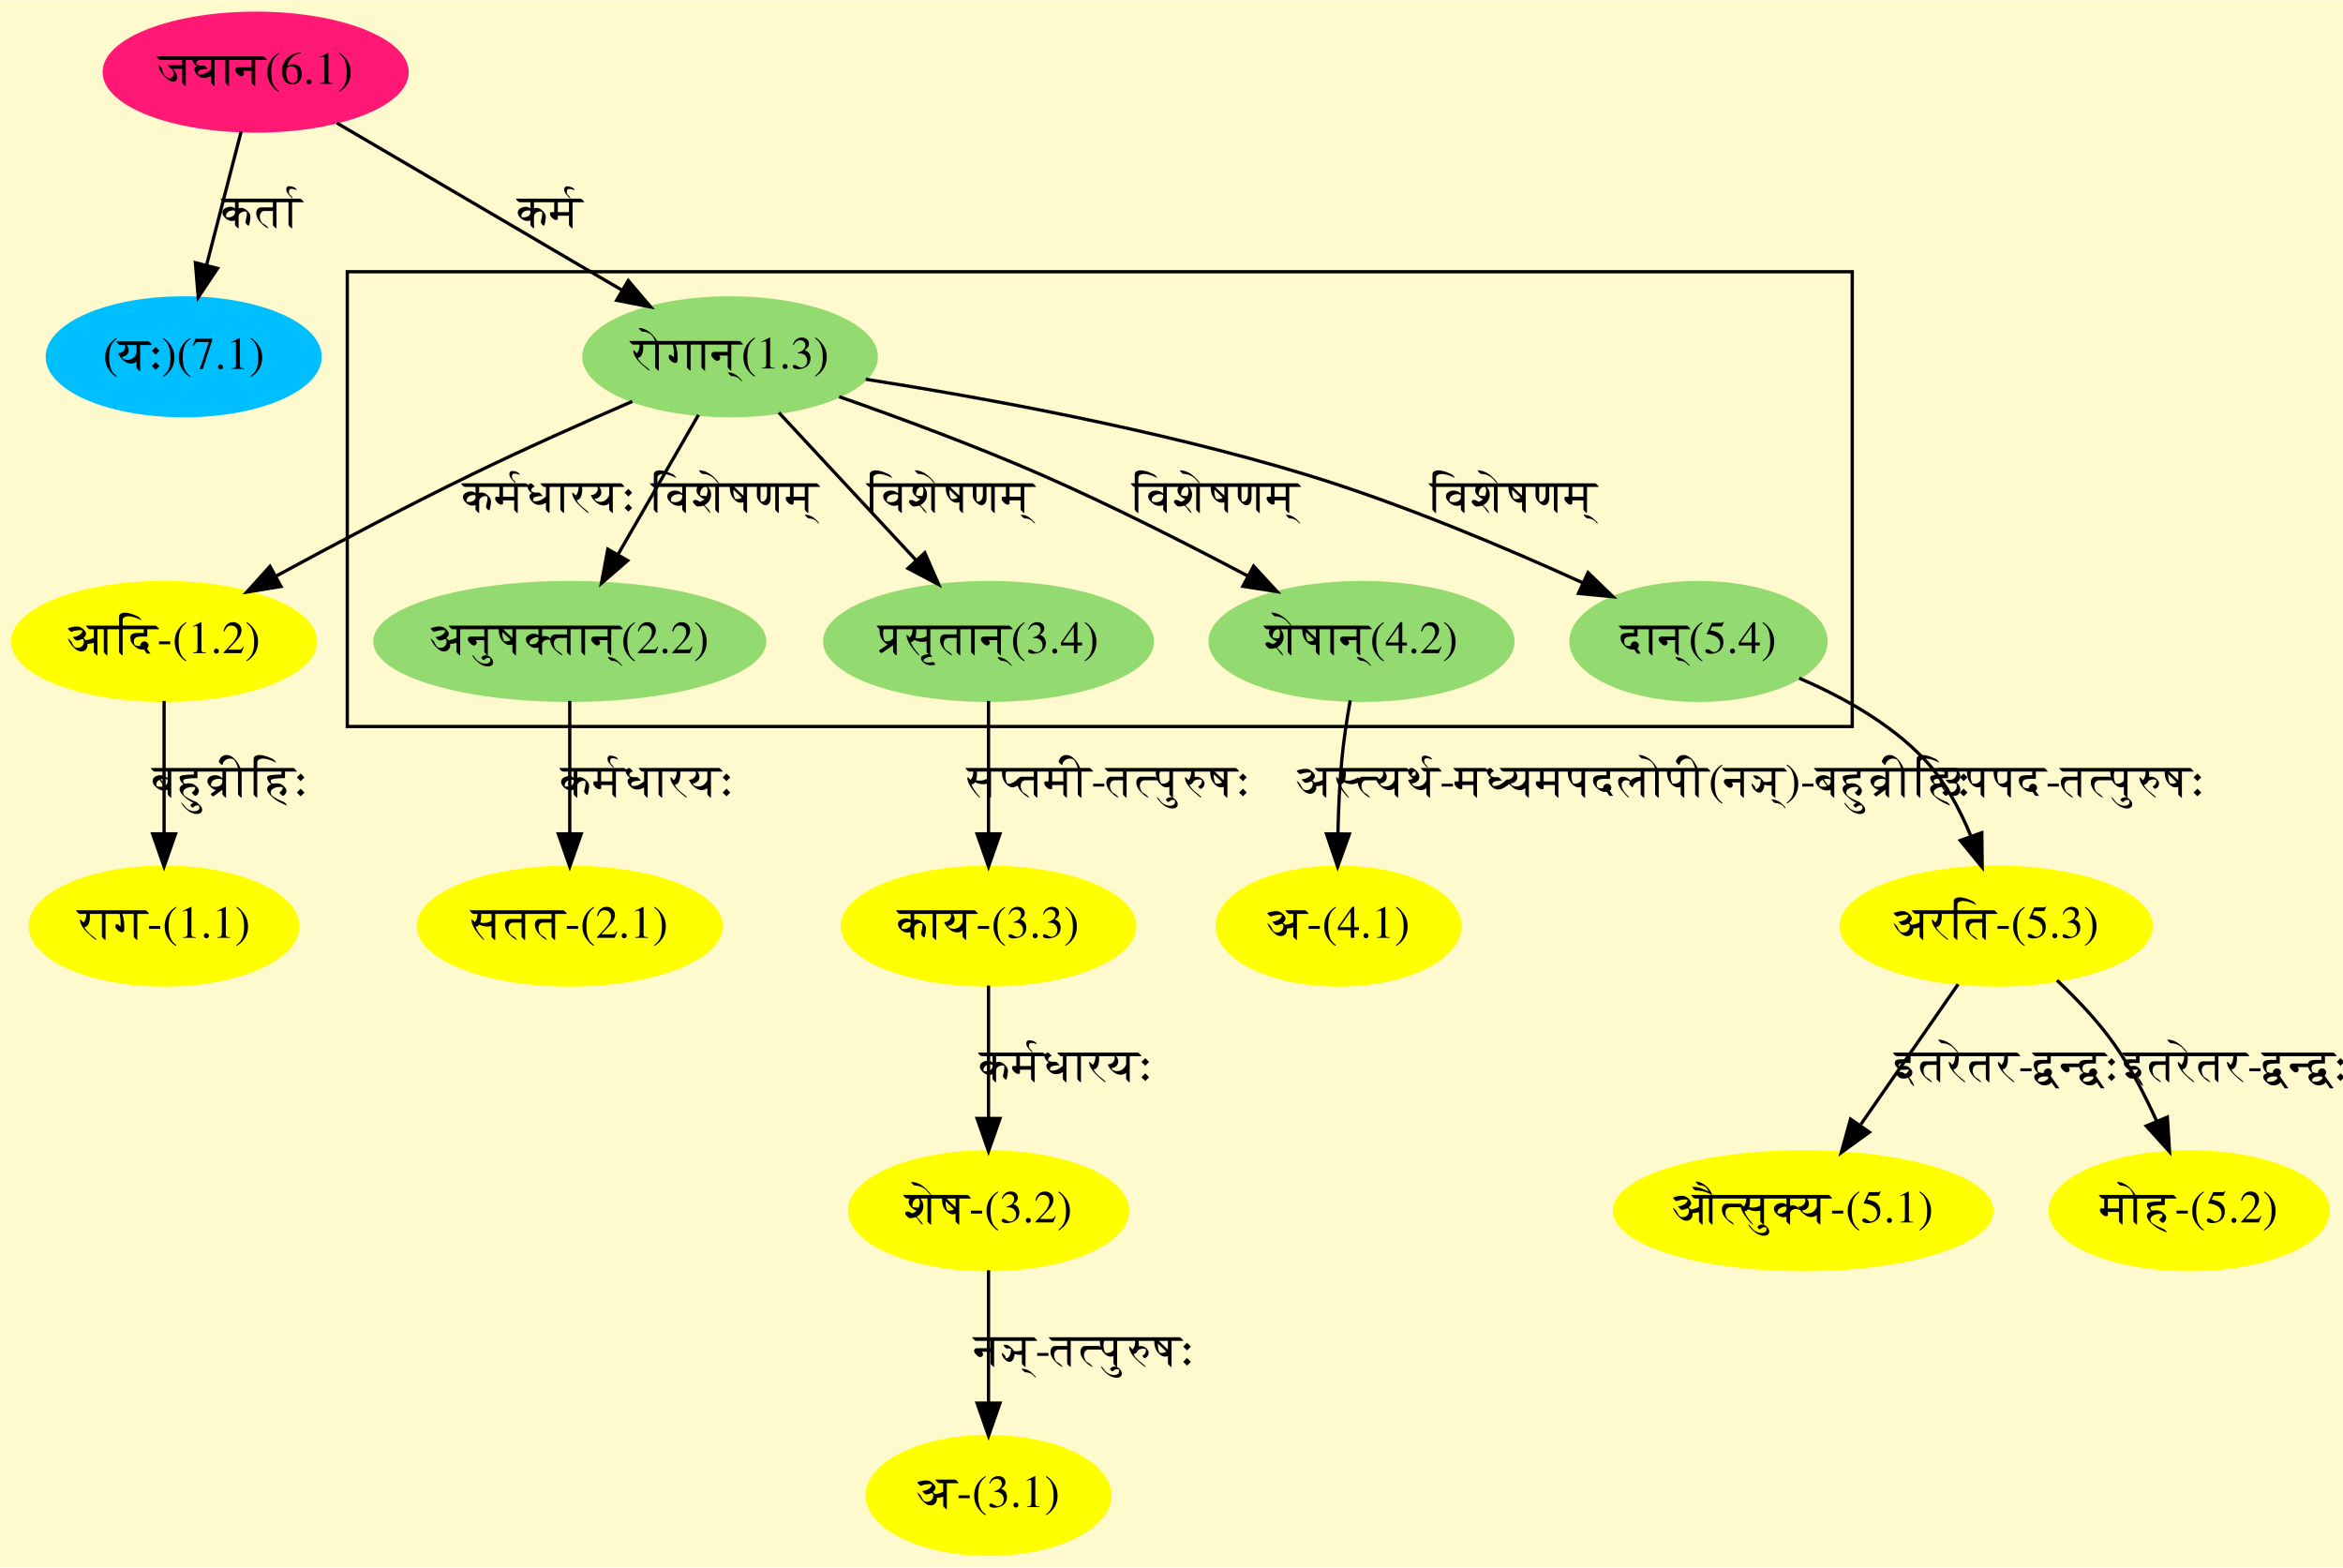
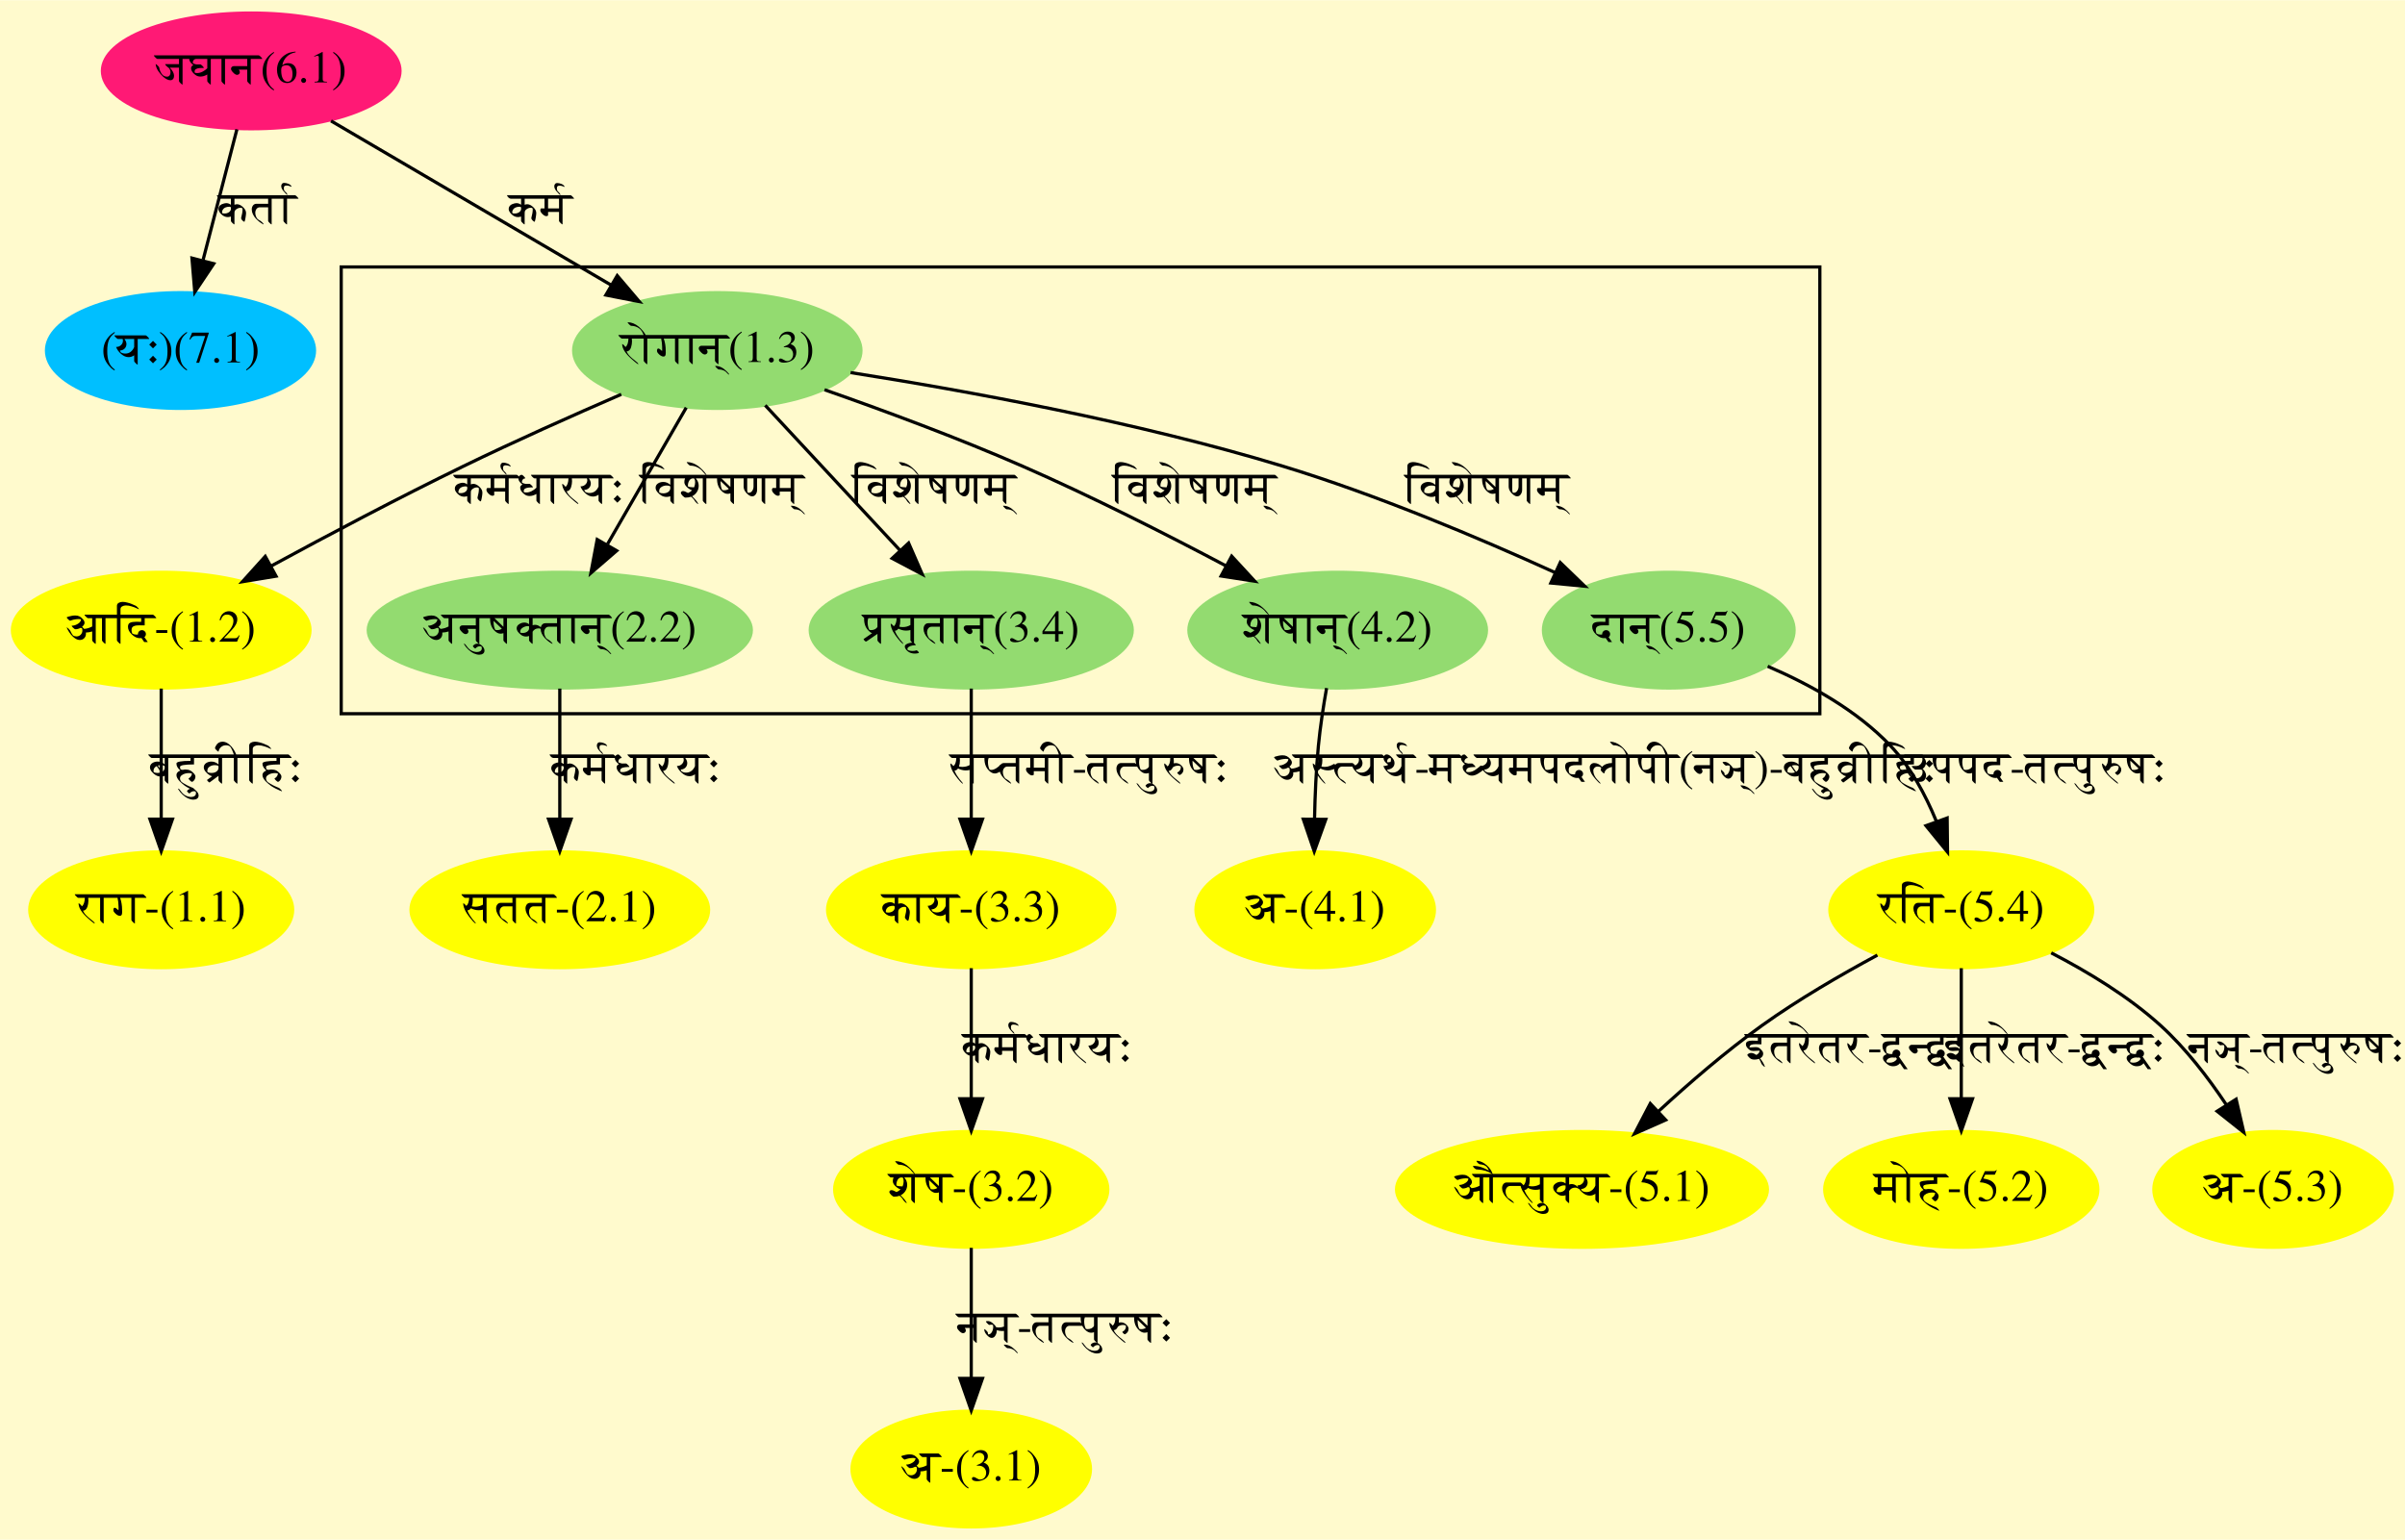
- <svg xmlns="http://www.w3.org/2000/svg" width="716pt" height="479pt" viewBox="0.00 0.00 716.15 479.00">
+ <svg xmlns="http://www.w3.org/2000/svg" width="748pt" height="479pt" viewBox="0.00 0.00 748.19 479.00">
  <g id="graph0" class="graph" transform="scale(1 1) rotate(0) translate(4 475)">
-     <polygon fill="#fffacd" stroke="transparent" points="-4,4 -4,-475 712.15,-475 712.15,4 -4,4" />
+     <polygon fill="#fffacd" stroke="transparent" points="-4,4 -4,-475 744.19,-475 744.19,4 -4,4" />
    <g id="clust1" class="cluster">
      <polygon fill="#fffacd" stroke="black" points="102.15,-253 102.15,-392 562.15,-392 562.15,-253 102.15,-253" />
    </g>
    <g id="node1" class="node">
      <ellipse fill="#93db70" stroke="#93db70" cx="170.15" cy="-279" rx="59.59" ry="18" />
      <text text-anchor="middle" x="170.15" y="-275.3" font-family="Times,serif" font-size="14.00">अनुषक्तान्(2.2)</text>
    </g>
    <g id="node2" class="node">
      <ellipse fill="#93db70" stroke="#93db70" cx="219.15" cy="-366" rx="44.69" ry="18" />
      <text text-anchor="middle" x="219.15" y="-362.3" font-family="Times,serif" font-size="14.00">रोगान्(1.3)</text>
    </g>
    <g id="edge5" class="edge">
      <path fill="none" stroke="black" d="M185.02,-305.8C192.96,-319.58 202.51,-336.14 209.49,-348.24" />
      <polygon fill="black" stroke="black" points="187.85,-303.71 179.83,-296.79 181.79,-307.2 187.85,-303.71" />
      <text text-anchor="middle" x="220.65" y="-318.8" font-family="Times,serif" font-size="14.00">विशेषणम्</text>
    </g>
    <g id="node8" class="node">
      <ellipse fill="#ff1975" stroke="#ff1975" cx="74.15" cy="-453" rx="46.29" ry="18" />
      <text text-anchor="middle" x="74.15" y="-449.3" font-family="Times,serif" font-size="14.00">जघान(6.1)</text>
    </g>
    <g id="edge3" class="edge">
      <path fill="none" stroke="black" d="M185.97,-386.45C159.49,-401.97 122.98,-423.37 98.98,-437.44" />
      <polygon fill="black" stroke="black" points="188.02,-389.3 194.88,-381.23 184.48,-383.26 188.02,-389.3" />
      <text text-anchor="middle" x="164.15" y="-405.8" font-family="Times,serif" font-size="14.00">कर्म</text>
    </g>
    <g id="node3" class="node">
      <ellipse fill="#93db70" stroke="#93db70" cx="298.15" cy="-279" rx="50.09" ry="18" />
      <text text-anchor="middle" x="298.15" y="-275.3" font-family="Times,serif" font-size="14.00">प्रसृतान्(3.4)</text>
    </g>
    <g id="edge9" class="edge">
      <path fill="none" stroke="black" d="M275.87,-303.96C262.5,-318.35 245.86,-336.26 234.06,-348.95" />
      <polygon fill="black" stroke="black" points="278.67,-306.1 282.91,-296.39 273.54,-301.33 278.67,-306.1" />
      <text text-anchor="middle" x="286.65" y="-318.8" font-family="Times,serif" font-size="14.00">विशेषणम्</text>
    </g>
    <g id="node4" class="node">
      <ellipse fill="#93db70" stroke="#93db70" cx="412.15" cy="-279" rx="46.29" ry="18" />
      <text text-anchor="middle" x="412.15" y="-275.3" font-family="Times,serif" font-size="14.00">शेषान्(4.2)</text>
    </g>
    <g id="edge11" class="edge">
      <path fill="none" stroke="black" d="M377.4,-299C358.88,-308.8 335.55,-320.64 314.15,-330 294.02,-338.81 270.9,-347.36 252.5,-353.8" />
      <polygon fill="black" stroke="black" points="379.17,-302.02 386.35,-294.23 375.88,-295.85 379.17,-302.02" />
      <text text-anchor="middle" x="367.65" y="-318.8" font-family="Times,serif" font-size="14.00">विशेषणम्</text>
    </g>
    <g id="node5" class="node">
      <ellipse fill="#93db70" stroke="#93db70" cx="515.15" cy="-279" rx="38.99" ry="18" />
-       <text text-anchor="middle" x="515.15" y="-275.3" font-family="Times,serif" font-size="14.00">दान्(5.4)</text>
+       <text text-anchor="middle" x="515.15" y="-275.3" font-family="Times,serif" font-size="14.00">दान्(5.5)</text>
    </g>
-     <g id="edge15" class="edge">
+     <g id="edge16" class="edge">
      <path fill="none" stroke="black" d="M479.78,-296.92C456.24,-307.64 424.37,-321.1 395.15,-330 349.99,-343.75 296.64,-353.48 260.61,-359.14" />
      <polygon fill="black" stroke="black" points="481.39,-300.03 489.01,-292.67 478.46,-293.67 481.39,-300.03" />
      <text text-anchor="middle" x="458.65" y="-318.8" font-family="Times,serif" font-size="14.00">विशेषणम्</text>
    </g>
    <g id="node6" class="node">
      <ellipse fill="#ffff00" stroke="#ffff00" cx="46.15" cy="-192" rx="40.89" ry="18" />
      <text text-anchor="middle" x="46.15" y="-188.3" font-family="Times,serif" font-size="14.00">राग-(1.1)</text>
    </g>
    <g id="node7" class="node">
      <ellipse fill="#ffff00" stroke="#ffff00" cx="46.15" cy="-279" rx="46.29" ry="18" />
      <text text-anchor="middle" x="46.15" y="-275.3" font-family="Times,serif" font-size="14.00">आदि-(1.2)</text>
    </g>
    <g id="edge1" class="edge">
      <path fill="none" stroke="black" d="M46.15,-220.27C46.15,-233.58 46.15,-249.19 46.15,-260.82" />
      <polygon fill="black" stroke="black" points="49.65,-220.2 46.15,-210.2 42.65,-220.2 49.65,-220.2" />
      <text text-anchor="middle" x="66.15" y="-231.8" font-family="Times,serif" font-size="14.00">बहुव्रीहिः</text>
    </g>
    <g id="edge2" class="edge">
      <path fill="none" stroke="black" d="M80.25,-298.9C97.96,-308.52 120.05,-320.22 140.15,-330 156.2,-337.81 174.4,-345.92 189.28,-352.37" />
      <polygon fill="black" stroke="black" points="81.88,-295.8 71.43,-294.08 78.52,-301.95 81.88,-295.8" />
      <text text-anchor="middle" x="163.65" y="-318.8" font-family="Times,serif" font-size="14.00">कर्मधारयः</text>
    </g>
    <g id="node9" class="node">
      <ellipse fill="#ffff00" stroke="#ffff00" cx="170.15" cy="-192" rx="46.29" ry="18" />
      <text text-anchor="middle" x="170.15" y="-188.3" font-family="Times,serif" font-size="14.00">सतत-(2.1)</text>
    </g>
    <g id="edge4" class="edge">
      <path fill="none" stroke="black" d="M170.15,-220.27C170.15,-233.58 170.15,-249.19 170.15,-260.82" />
      <polygon fill="black" stroke="black" points="173.65,-220.2 170.15,-210.2 166.65,-220.2 173.65,-220.2" />
      <text text-anchor="middle" x="193.65" y="-231.8" font-family="Times,serif" font-size="14.00">कर्मधारयः</text>
    </g>
    <g id="node10" class="node">
      <ellipse fill="#ffff00" stroke="#ffff00" cx="298.15" cy="-18" rx="37.09" ry="18" />
      <text text-anchor="middle" x="298.15" y="-14.3" font-family="Times,serif" font-size="14.00">अ-(3.1)</text>
    </g>
    <g id="node11" class="node">
      <ellipse fill="#ffff00" stroke="#ffff00" cx="298.15" cy="-105" rx="42.49" ry="18" />
      <text text-anchor="middle" x="298.15" y="-101.3" font-family="Times,serif" font-size="14.00">शेष-(3.2)</text>
    </g>
    <g id="edge6" class="edge">
      <path fill="none" stroke="black" d="M298.15,-46.27C298.15,-59.58 298.15,-75.19 298.15,-86.82" />
      <polygon fill="black" stroke="black" points="301.65,-46.2 298.15,-36.2 294.65,-46.2 301.65,-46.2" />
      <text text-anchor="middle" x="327.15" y="-57.8" font-family="Times,serif" font-size="14.00">नञ्-तत्पुरुषः</text>
    </g>
    <g id="node12" class="node">
      <ellipse fill="#ffff00" stroke="#ffff00" cx="298.15" cy="-192" rx="44.69" ry="18" />
      <text text-anchor="middle" x="298.15" y="-188.3" font-family="Times,serif" font-size="14.00">काय-(3.3)</text>
    </g>
    <g id="edge7" class="edge">
      <path fill="none" stroke="black" d="M298.15,-133.27C298.15,-146.58 298.15,-162.19 298.15,-173.82" />
      <polygon fill="black" stroke="black" points="301.65,-133.2 298.15,-123.2 294.65,-133.2 301.65,-133.2" />
      <text text-anchor="middle" x="321.65" y="-144.8" font-family="Times,serif" font-size="14.00">कर्मधारयः</text>
    </g>
    <g id="edge8" class="edge">
      <path fill="none" stroke="black" d="M298.15,-220.27C298.15,-233.58 298.15,-249.19 298.15,-260.82" />
      <polygon fill="black" stroke="black" points="301.65,-220.2 298.15,-210.2 294.65,-220.2 301.65,-220.2" />
      <text text-anchor="middle" x="334.65" y="-231.8" font-family="Times,serif" font-size="14.00">सप्तमी-तत्पुरुषः</text>
    </g>
    <g id="node13" class="node">
      <ellipse fill="#ffff00" stroke="#ffff00" cx="405.15" cy="-192" rx="37.09" ry="18" />
      <text text-anchor="middle" x="405.15" y="-188.3" font-family="Times,serif" font-size="14.00">अ-(4.1)</text>
    </g>
    <g id="edge10" class="edge">
      <path fill="none" stroke="black" d="M404.95,-220.38C405.1,-227.74 405.45,-235.68 406.15,-243 406.71,-248.89 407.69,-255.29 408.7,-260.98" />
      <polygon fill="black" stroke="black" points="408.45,-220.13 404.86,-210.16 401.45,-220.19 408.45,-220.13" />
      <text text-anchor="middle" x="495.15" y="-231.8" font-family="Times,serif" font-size="14.00">अस्त्यर्थ-मध्यमपदलोपी(नञ्)-बहुव्रीहिः</text>
    </g>
    <g id="node14" class="node">
-       <ellipse fill="#ffff00" stroke="#ffff00" cx="547.15" cy="-105" rx="57.69" ry="18" />
-       <text text-anchor="middle" x="547.15" y="-101.3" font-family="Times,serif" font-size="14.00">औत्सुक्य-(5.1)</text>
+       <ellipse fill="#ffff00" stroke="#ffff00" cx="488.15" cy="-105" rx="57.69" ry="18" />
+       <text text-anchor="middle" x="488.15" y="-101.3" font-family="Times,serif" font-size="14.00">औत्सुक्य-(5.1)</text>
    </g>
    <g id="node15" class="node">
-       <ellipse fill="#ffff00" stroke="#ffff00" cx="606.15" cy="-192" rx="47.39" ry="18" />
-       <text text-anchor="middle" x="606.15" y="-188.3" font-family="Times,serif" font-size="14.00">अरति-(5.3)</text>
+       <ellipse fill="#ffff00" stroke="#ffff00" cx="606.15" cy="-192" rx="40.89" ry="18" />
+       <text text-anchor="middle" x="606.15" y="-188.3" font-family="Times,serif" font-size="14.00">रति-(5.4)</text>
    </g>
    <g id="edge12" class="edge">
-       <path fill="none" stroke="black" d="M564.78,-131.4C574.4,-145.26 586.03,-162.03 594.51,-174.24" />
-       <polygon fill="black" stroke="black" points="567.38,-129.01 558.8,-122.79 561.63,-133 567.38,-129.01" />
-       <text text-anchor="middle" x="609.15" y="-144.8" font-family="Times,serif" font-size="14.00">इतरेतर-द्वन्द्वः</text>
+       <path fill="none" stroke="black" d="M511.8,-129.16C521.44,-138.05 532.94,-147.98 544.15,-156 555.4,-164.06 568.68,-171.77 580.05,-177.89" />
+       <polygon fill="black" stroke="black" points="514.19,-126.61 504.5,-122.32 509.4,-131.71 514.19,-126.61" />
+       <text text-anchor="middle" x="573.15" y="-144.8" font-family="Times,serif" font-size="14.00">इतरेतर-द्वन्द्वः</text>
    </g>
-     <g id="edge14" class="edge">
+     <g id="edge15" class="edge">
      <path fill="none" stroke="black" d="M598.36,-219.62C594.99,-227.84 590.36,-236.44 584.15,-243 573.71,-254.02 559.05,-262.13 545.92,-267.76" />
      <polygon fill="black" stroke="black" points="601.75,-220.55 601.87,-209.96 595.17,-218.16 601.75,-220.55" />
      <text text-anchor="middle" x="629.15" y="-231.8" font-family="Times,serif" font-size="14.00">उपपद-तत्पुरुषः</text>
    </g>
    <g id="node16" class="node">
-       <ellipse fill="#ffff00" stroke="#ffff00" cx="665.15" cy="-105" rx="42.49" ry="18" />
-       <text text-anchor="middle" x="665.15" y="-101.3" font-family="Times,serif" font-size="14.00">मोह-(5.2)</text>
+       <ellipse fill="#ffff00" stroke="#ffff00" cx="606.15" cy="-105" rx="42.49" ry="18" />
+       <text text-anchor="middle" x="606.15" y="-101.3" font-family="Times,serif" font-size="14.00">मोह-(5.2)</text>
    </g>
    <g id="edge13" class="edge">
-       <path fill="none" stroke="black" d="M655.22,-132.32C651.66,-140.27 647.24,-148.79 642.15,-156 637.22,-162.98 630.78,-169.74 624.72,-175.43" />
-       <polygon fill="black" stroke="black" points="658.47,-133.62 659.13,-123.04 652.02,-130.9 658.47,-133.62" />
-       <text text-anchor="middle" x="679.15" y="-144.8" font-family="Times,serif" font-size="14.00">इतरेतर-द्वन्द्वः</text>
+       <path fill="none" stroke="black" d="M606.15,-133.27C606.15,-146.58 606.15,-162.19 606.15,-173.82" />
+       <polygon fill="black" stroke="black" points="609.65,-133.2 606.15,-123.2 602.65,-133.2 609.65,-133.2" />
+       <text text-anchor="middle" x="635.15" y="-144.8" font-family="Times,serif" font-size="14.00">इतरेतर-द्वन्द्वः</text>
    </g>
    <g id="node17" class="node">
+       <ellipse fill="#ffff00" stroke="#ffff00" cx="703.15" cy="-105" rx="37.09" ry="18" />
+       <text text-anchor="middle" x="703.15" y="-101.3" font-family="Times,serif" font-size="14.00">अ-(5.3)</text>
+     </g>
+     <g id="edge14" class="edge">
+       <path fill="none" stroke="black" d="M688.64,-131.28C682.97,-139.79 675.95,-148.92 668.15,-156 658.17,-165.05 645.45,-172.74 634.13,-178.59" />
+       <polygon fill="black" stroke="black" points="691.65,-133.06 694.04,-122.74 685.74,-129.32 691.65,-133.06" />
+       <text text-anchor="middle" x="710.15" y="-144.8" font-family="Times,serif" font-size="14.00">नञ्-तत्पुरुषः</text>
+     </g>
+     <g id="node18" class="node">
      <ellipse fill="#00bfff" stroke="#00bfff" cx="52.15" cy="-366" rx="41.69" ry="18" />
      <text text-anchor="middle" x="52.15" y="-362.3" font-family="Times,serif" font-size="14.00">(यः)(7.1)</text>
    </g>
-     <g id="edge16" class="edge">
+     <g id="edge17" class="edge">
      <path fill="none" stroke="black" d="M59.2,-394.27C62.65,-407.58 66.69,-423.19 69.7,-434.82" />
      <polygon fill="black" stroke="black" points="62.49,-393.01 56.6,-384.2 55.72,-394.76 62.49,-393.01" />
      <text text-anchor="middle" x="76.15" y="-405.8" font-family="Times,serif" font-size="14.00">कर्ता</text>
    </g>
  </g>
</svg>
